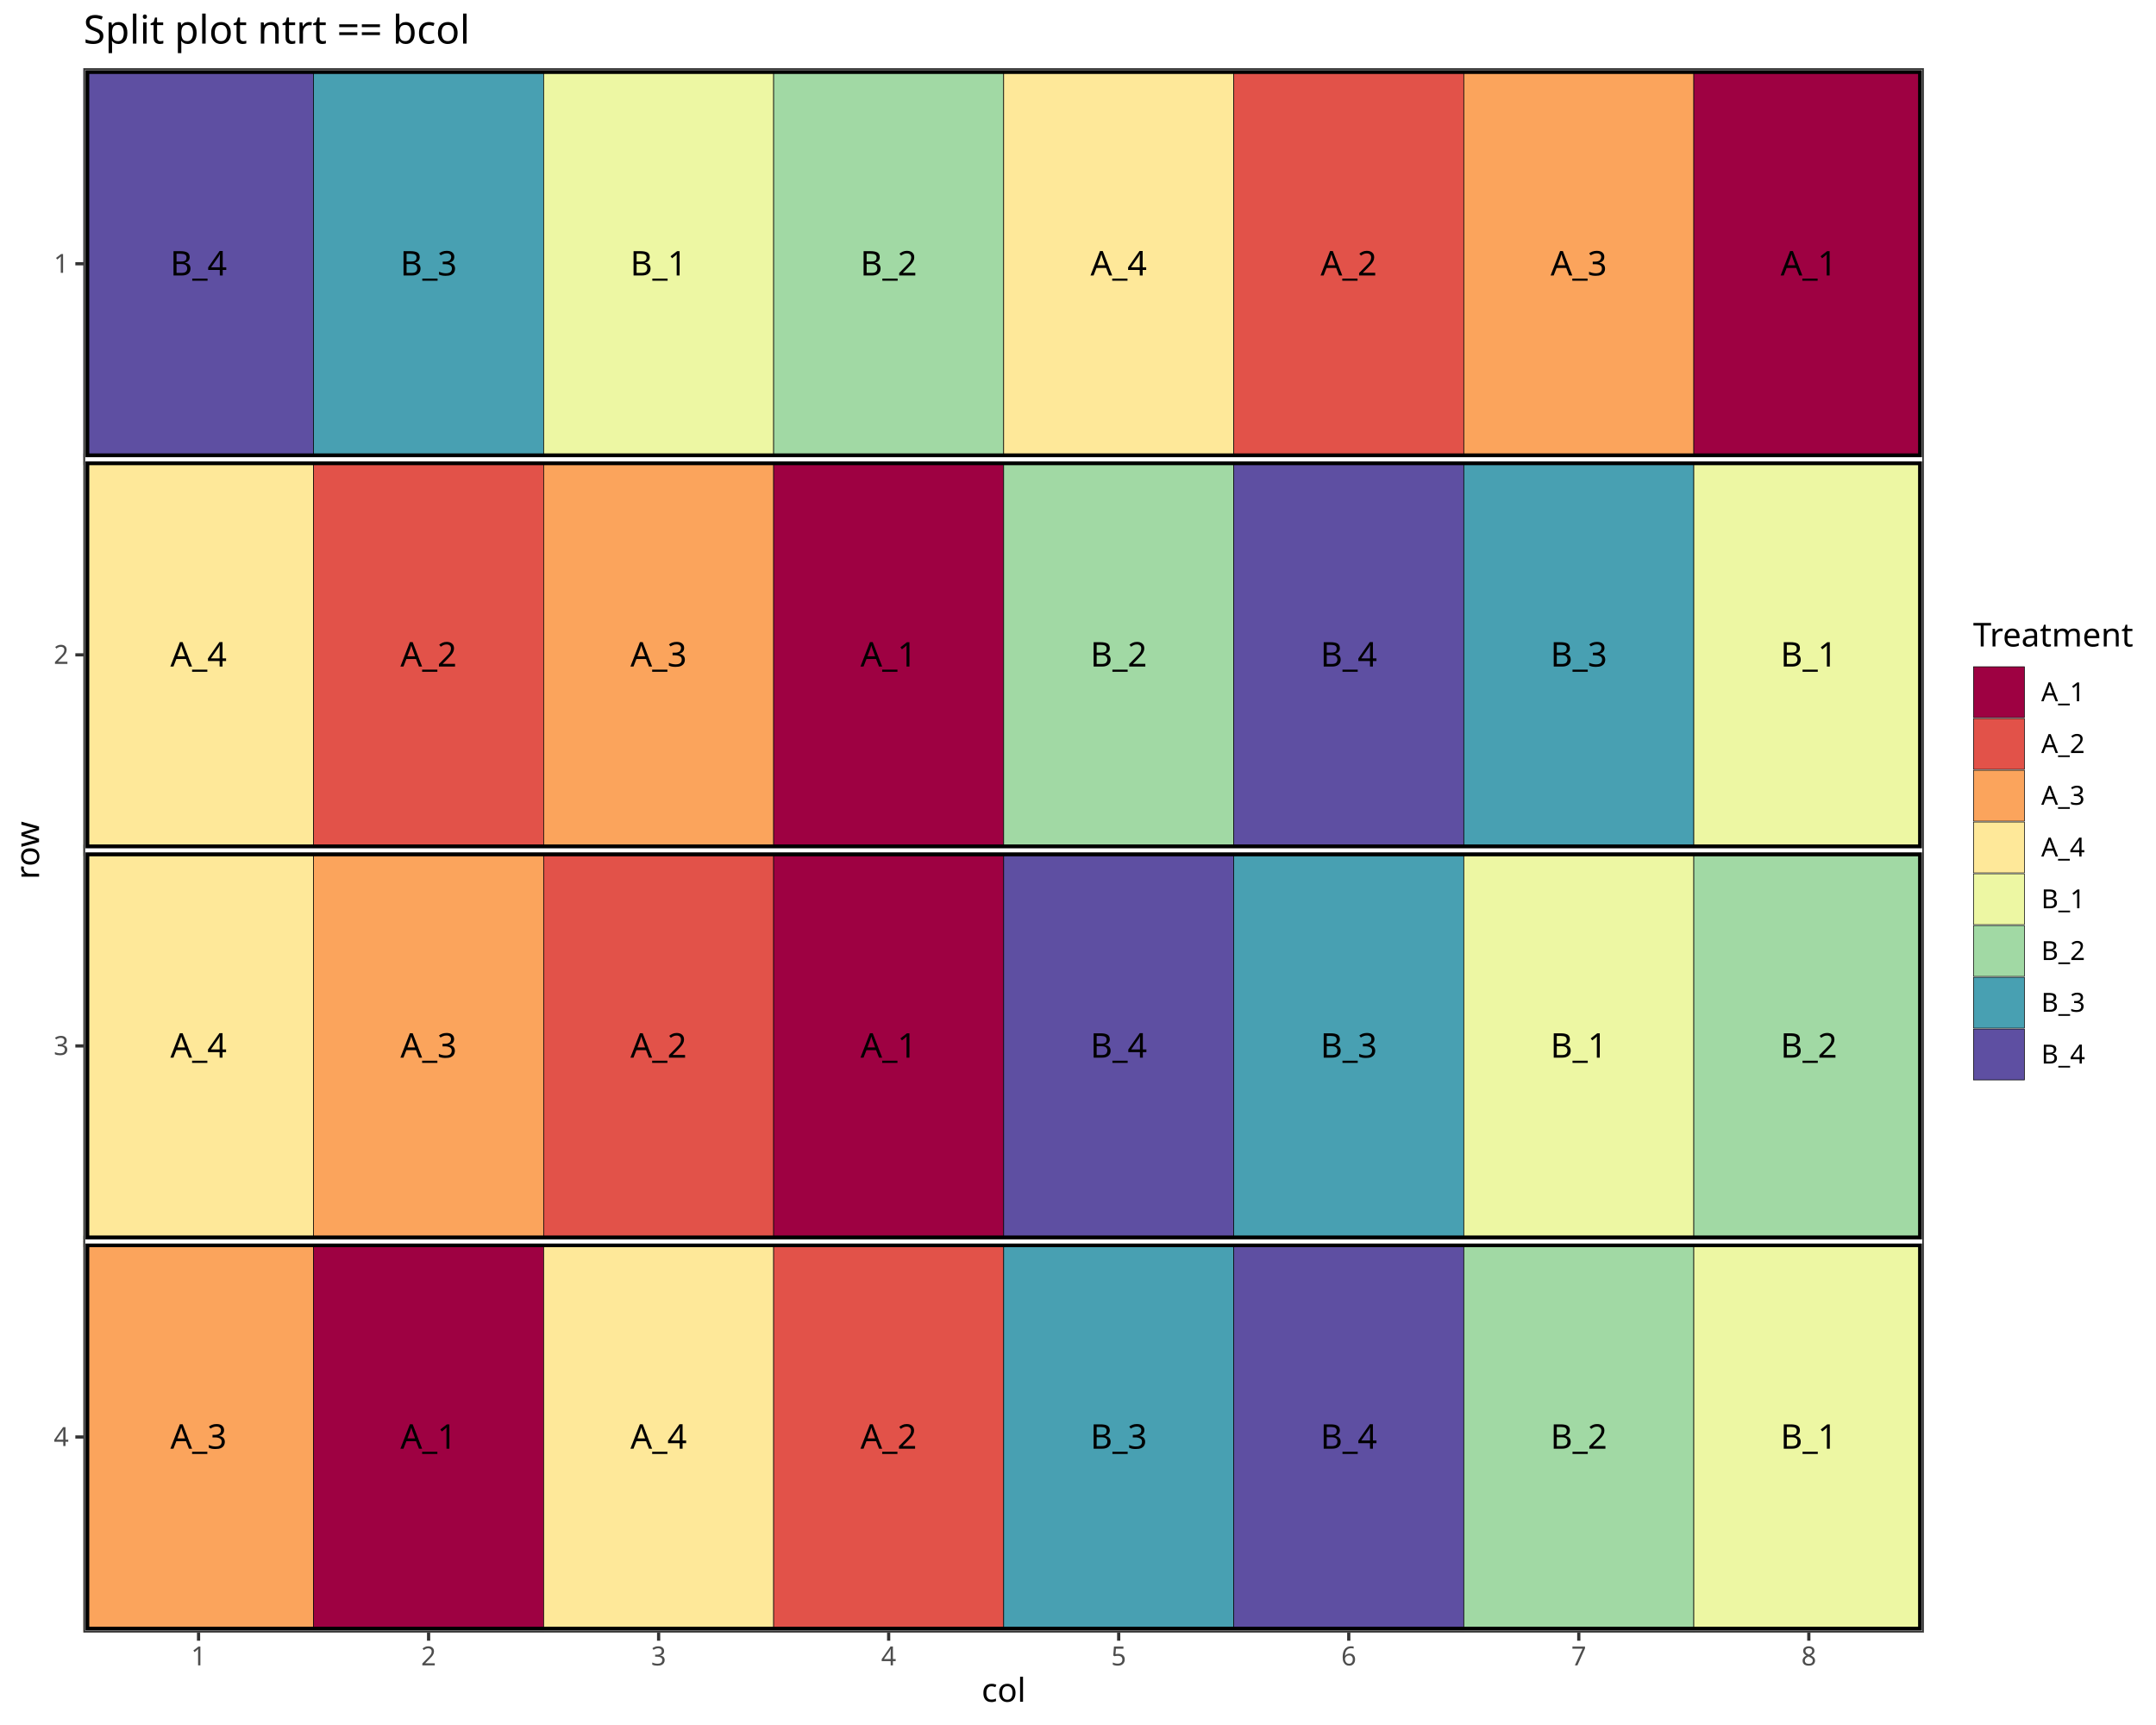
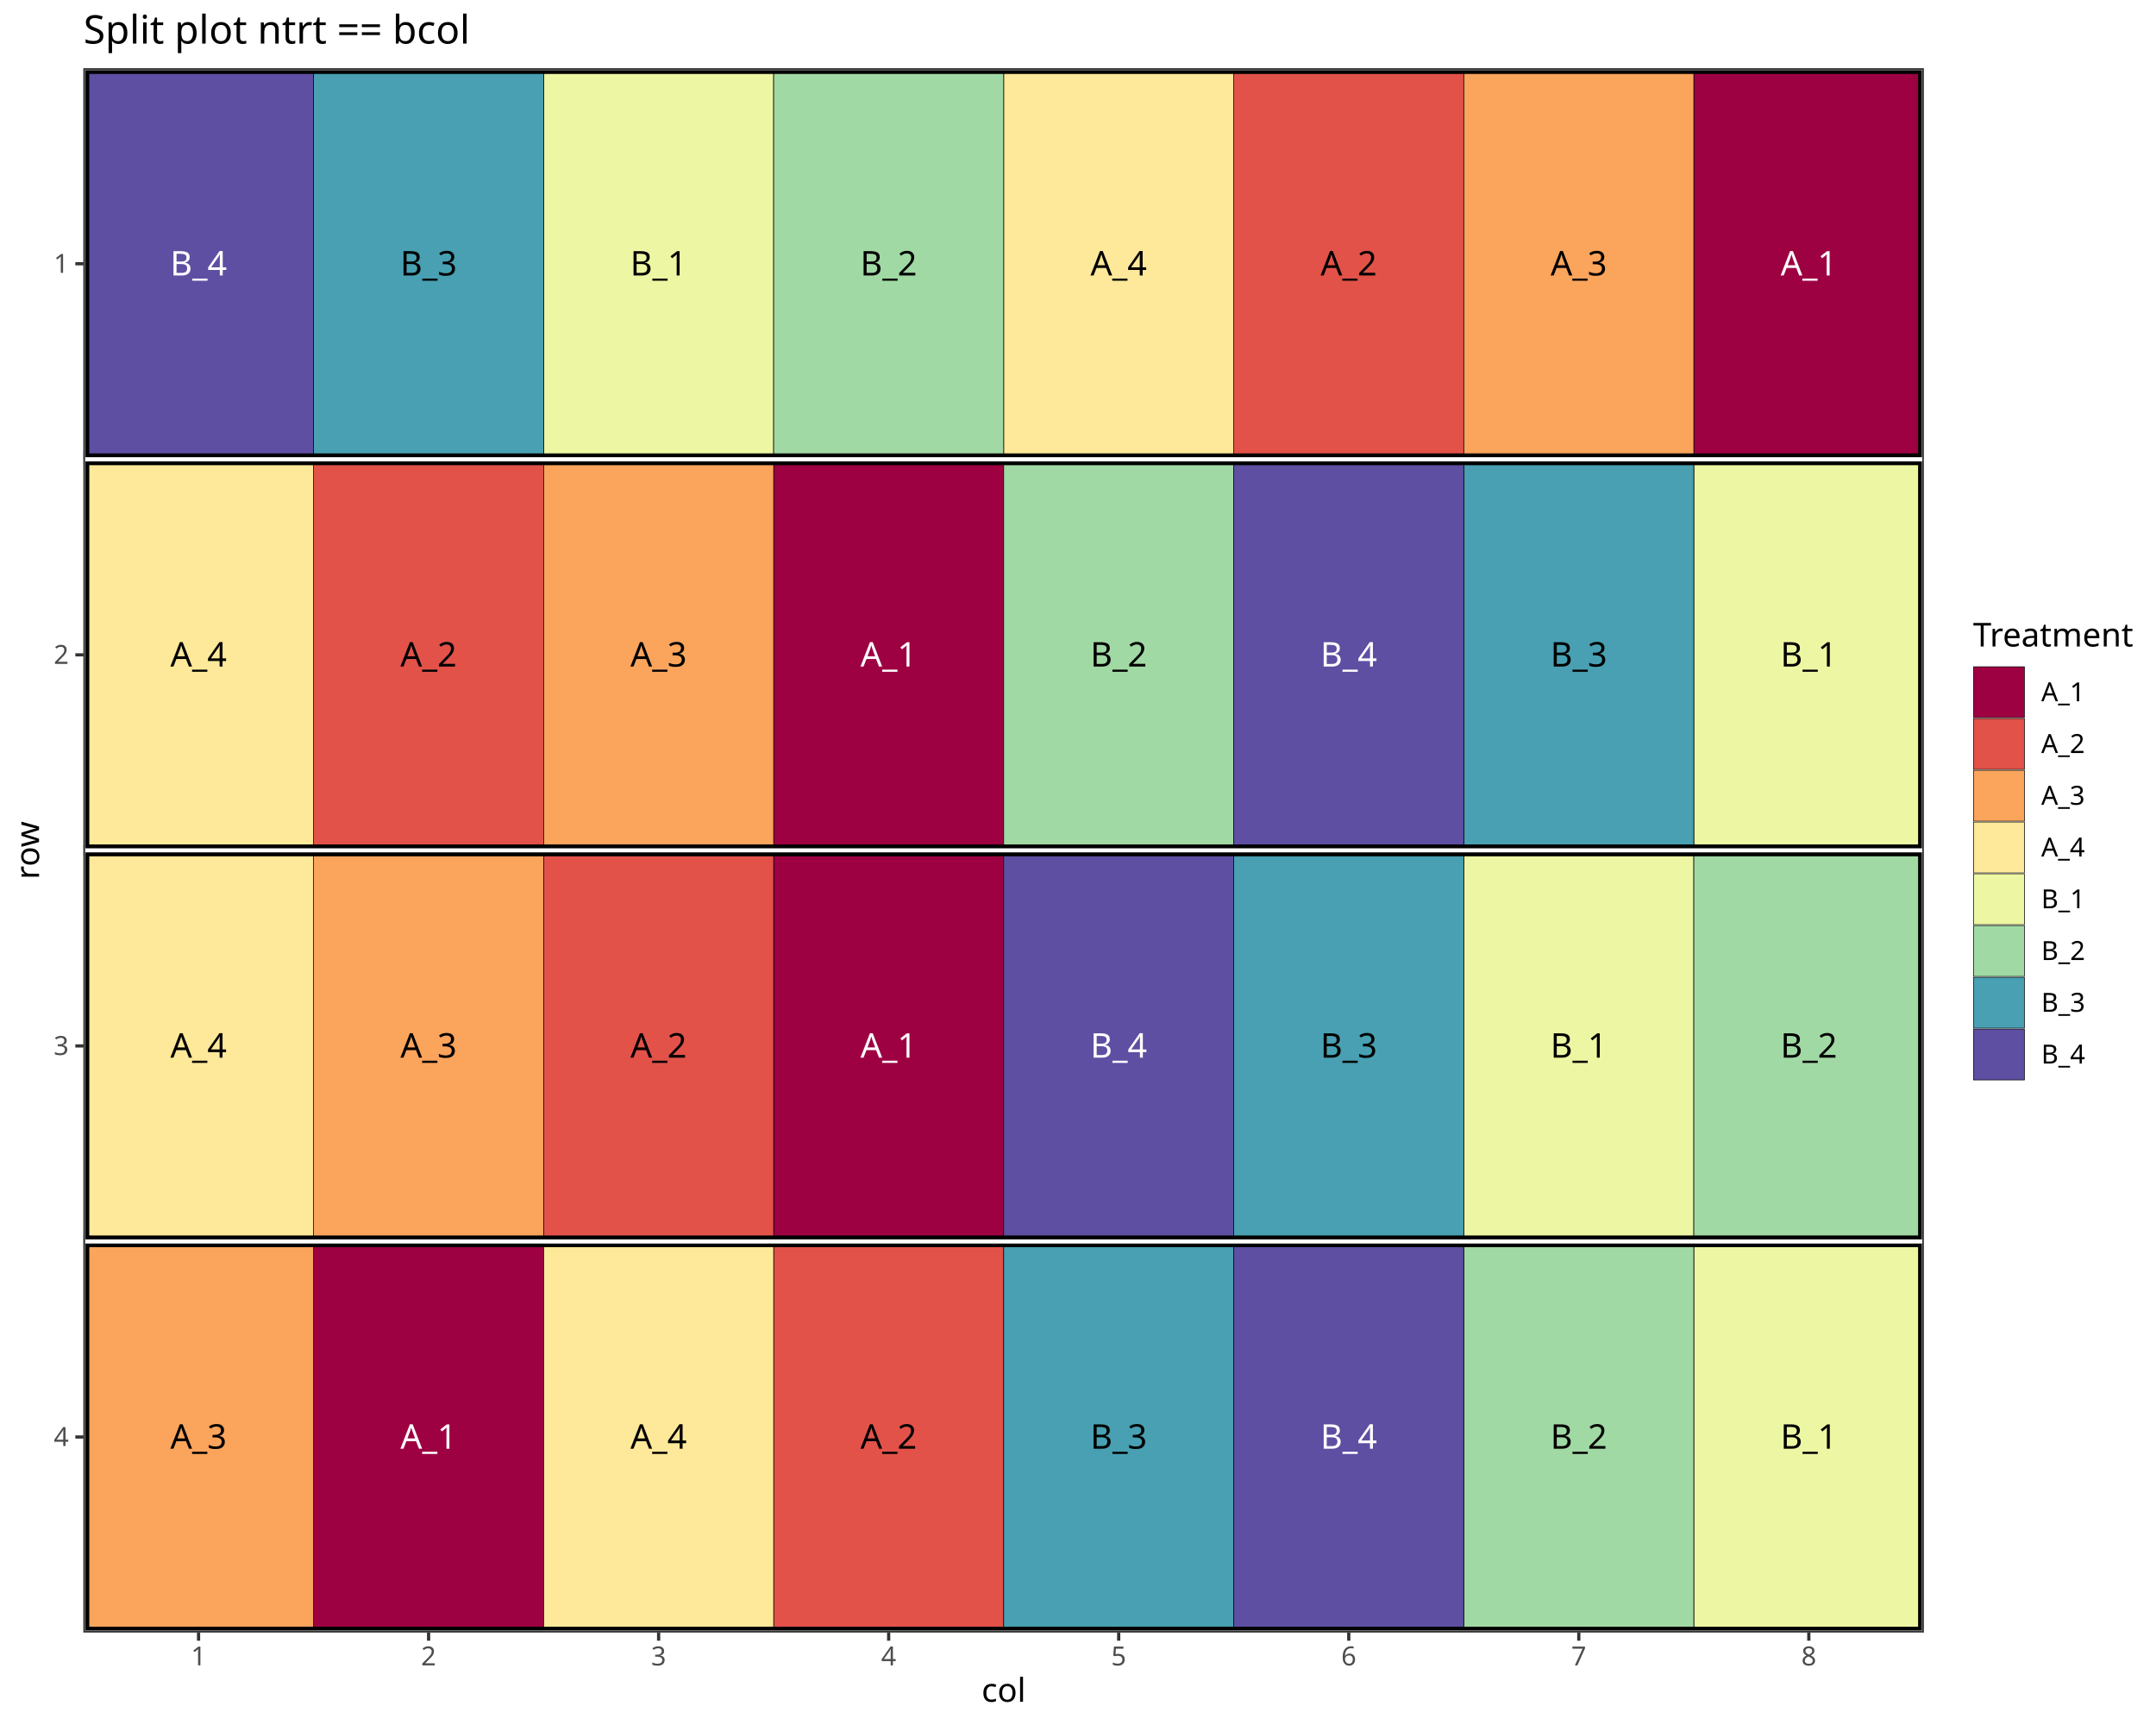
<svg xmlns="http://www.w3.org/2000/svg" class="svglite" data-engine-version="2.0" width="720.00pt" height="576.00pt" viewBox="0 0 720.00 576.00">
  <defs>
    <style type="text/css">
    .svglite line, .svglite polyline, .svglite polygon, .svglite path, .svglite rect, .svglite circle {
      fill: none;
      stroke: #000000;
      stroke-linecap: round;
      stroke-linejoin: round;
      stroke-miterlimit: 10.00;
    }
  </style>
  </defs>
  <rect width="100%" height="100%" style="stroke: none; fill: #FFFFFF;" />
  <defs>
    <clipPath id="cpMC4wMHw3MjAuMDB8MC4wMHw1NzYuMDA=">
      <rect x="0.00" y="0.00" width="720.00" height="576.00" />
    </clipPath>
  </defs>
  <g clip-path="url(#cpMC4wMHw3MjAuMDB8MC4wMHw1NzYuMDA=)">
    <rect x="0.00" y="0.00" width="720.00" height="576.00" style="stroke-width: 1.07; stroke: #FFFFFF; fill: #FFFFFF;" />
  </g>
  <defs>
    <clipPath id="cpMjcuOTB8NjQyLjQ3fDIyLjc4fDU0NS4xMQ==">
      <rect x="27.90" y="22.78" width="614.57" height="522.33" />
    </clipPath>
  </defs>
  <g clip-path="url(#cpMjcuOTB8NjQyLjQ3fDIyLjc4fDU0NS4xMQ==)">
    <rect x="27.90" y="22.78" width="614.57" height="522.33" style="stroke-width: 1.07; stroke: none; fill: #FFFFFF;" />
    <polyline points="27.90,22.78 642.47,22.78 " style="stroke-width: 0.53; stroke: #EBEBEB; stroke-linecap: butt;" />
    <polyline points="27.90,153.37 642.47,153.37 " style="stroke-width: 0.53; stroke: #EBEBEB; stroke-linecap: butt;" />
    <polyline points="27.90,283.95 642.47,283.95 " style="stroke-width: 0.53; stroke: #EBEBEB; stroke-linecap: butt;" />
    <polyline points="27.90,414.53 642.47,414.53 " style="stroke-width: 0.53; stroke: #EBEBEB; stroke-linecap: butt;" />
    <polyline points="27.90,545.11 642.47,545.11 " style="stroke-width: 0.53; stroke: #EBEBEB; stroke-linecap: butt;" />
    <polyline points="27.90,545.11 27.90,22.78 " style="stroke-width: 0.53; stroke: #EBEBEB; stroke-linecap: butt;" />
    <polyline points="104.72,545.11 104.72,22.78 " style="stroke-width: 0.53; stroke: #EBEBEB; stroke-linecap: butt;" />
    <polyline points="181.54,545.11 181.54,22.78 " style="stroke-width: 0.53; stroke: #EBEBEB; stroke-linecap: butt;" />
    <polyline points="258.36,545.11 258.36,22.78 " style="stroke-width: 0.53; stroke: #EBEBEB; stroke-linecap: butt;" />
    <polyline points="335.18,545.11 335.18,22.78 " style="stroke-width: 0.53; stroke: #EBEBEB; stroke-linecap: butt;" />
    <polyline points="412.01,545.11 412.01,22.78 " style="stroke-width: 0.53; stroke: #EBEBEB; stroke-linecap: butt;" />
    <polyline points="488.83,545.11 488.83,22.78 " style="stroke-width: 0.53; stroke: #EBEBEB; stroke-linecap: butt;" />
    <polyline points="565.65,545.11 565.65,22.78 " style="stroke-width: 0.53; stroke: #EBEBEB; stroke-linecap: butt;" />
    <polyline points="642.47,545.11 642.47,22.78 " style="stroke-width: 0.53; stroke: #EBEBEB; stroke-linecap: butt;" />
    <polyline points="27.90,88.07 642.47,88.07 " style="stroke-width: 1.07; stroke: #EBEBEB; stroke-linecap: butt;" />
    <polyline points="27.90,218.66 642.47,218.66 " style="stroke-width: 1.07; stroke: #EBEBEB; stroke-linecap: butt;" />
    <polyline points="27.90,349.24 642.47,349.24 " style="stroke-width: 1.07; stroke: #EBEBEB; stroke-linecap: butt;" />
    <polyline points="27.90,479.82 642.47,479.82 " style="stroke-width: 1.07; stroke: #EBEBEB; stroke-linecap: butt;" />
    <polyline points="66.31,545.11 66.31,22.78 " style="stroke-width: 1.07; stroke: #EBEBEB; stroke-linecap: butt;" />
    <polyline points="143.13,545.11 143.13,22.78 " style="stroke-width: 1.07; stroke: #EBEBEB; stroke-linecap: butt;" />
    <polyline points="219.95,545.11 219.95,22.78 " style="stroke-width: 1.07; stroke: #EBEBEB; stroke-linecap: butt;" />
    <polyline points="296.77,545.11 296.77,22.78 " style="stroke-width: 1.07; stroke: #EBEBEB; stroke-linecap: butt;" />
    <polyline points="373.59,545.11 373.59,22.78 " style="stroke-width: 1.07; stroke: #EBEBEB; stroke-linecap: butt;" />
    <polyline points="450.42,545.11 450.42,22.78 " style="stroke-width: 1.07; stroke: #EBEBEB; stroke-linecap: butt;" />
    <polyline points="527.24,545.11 527.24,22.78 " style="stroke-width: 1.07; stroke: #EBEBEB; stroke-linecap: butt;" />
    <polyline points="604.06,545.11 604.06,22.78 " style="stroke-width: 1.07; stroke: #EBEBEB; stroke-linecap: butt;" />
+     <rect x="565.65" y="22.78" width="76.82" height="130.58" style="stroke-width: 0.21; stroke-linecap: butt; stroke-linejoin: miter; fill: #9E0142;" />
+     <rect x="258.36" y="153.37" width="76.82" height="130.58" style="stroke-width: 0.21; stroke-linecap: butt; stroke-linejoin: miter; fill: #9E0142;" />
+     <rect x="104.72" y="414.53" width="76.82" height="130.58" style="stroke-width: 0.21; stroke-linecap: butt; stroke-linejoin: miter; fill: #9E0142;" />
+     <rect x="258.36" y="283.95" width="76.82" height="130.58" style="stroke-width: 0.21; stroke-linecap: butt; stroke-linejoin: miter; fill: #9E0142;" />
+     <rect x="412.01" y="22.78" width="76.82" height="130.58" style="stroke-width: 0.21; stroke-linecap: butt; stroke-linejoin: miter; fill: #E25249;" />
+     <rect x="258.36" y="414.53" width="76.82" height="130.58" style="stroke-width: 0.21; stroke-linecap: butt; stroke-linejoin: miter; fill: #E25249;" />
+     <rect x="104.72" y="153.37" width="76.82" height="130.58" style="stroke-width: 0.21; stroke-linecap: butt; stroke-linejoin: miter; fill: #E25249;" />
+     <rect x="181.54" y="283.95" width="76.82" height="130.58" style="stroke-width: 0.21; stroke-linecap: butt; stroke-linejoin: miter; fill: #E25249;" />
+     <rect x="104.72" y="283.95" width="76.82" height="130.58" style="stroke-width: 0.21; stroke-linecap: butt; stroke-linejoin: miter; fill: #FBA45C;" />
+     <rect x="488.83" y="22.78" width="76.82" height="130.58" style="stroke-width: 0.21; stroke-linecap: butt; stroke-linejoin: miter; fill: #FBA45C;" />
+     <rect x="27.90" y="414.53" width="76.82" height="130.58" style="stroke-width: 0.21; stroke-linecap: butt; stroke-linejoin: miter; fill: #FBA45C;" />
+     <rect x="181.54" y="153.37" width="76.82" height="130.58" style="stroke-width: 0.21; stroke-linecap: butt; stroke-linejoin: miter; fill: #FBA45C;" />
+     <rect x="335.18" y="22.78" width="76.82" height="130.58" style="stroke-width: 0.21; stroke-linecap: butt; stroke-linejoin: miter; fill: #FEE899;" />
+     <rect x="181.54" y="414.53" width="76.82" height="130.58" style="stroke-width: 0.21; stroke-linecap: butt; stroke-linejoin: miter; fill: #FEE899;" />
+     <rect x="27.90" y="153.37" width="76.82" height="130.58" style="stroke-width: 0.21; stroke-linecap: butt; stroke-linejoin: miter; fill: #FEE899;" />
+     <rect x="27.90" y="283.95" width="76.82" height="130.58" style="stroke-width: 0.21; stroke-linecap: butt; stroke-linejoin: miter; fill: #FEE899;" />
+     <rect x="565.65" y="153.37" width="76.82" height="130.58" style="stroke-width: 0.21; stroke-linecap: butt; stroke-linejoin: miter; fill: #EDF7A3;" />
+     <rect x="181.54" y="22.78" width="76.82" height="130.58" style="stroke-width: 0.21; stroke-linecap: butt; stroke-linejoin: miter; fill: #EDF7A3;" />
+     <rect x="565.65" y="414.53" width="76.82" height="130.58" style="stroke-width: 0.21; stroke-linecap: butt; stroke-linejoin: miter; fill: #EDF7A3;" />
+     <rect x="488.83" y="283.95" width="76.82" height="130.58" style="stroke-width: 0.21; stroke-linecap: butt; stroke-linejoin: miter; fill: #EDF7A3;" />
+     <rect x="258.36" y="22.78" width="76.82" height="130.58" style="stroke-width: 0.21; stroke-linecap: butt; stroke-linejoin: miter; fill: #A1D9A4;" />
+     <rect x="335.18" y="153.37" width="76.82" height="130.58" style="stroke-width: 0.21; stroke-linecap: butt; stroke-linejoin: miter; fill: #A1D9A4;" />
+     <rect x="488.83" y="414.53" width="76.82" height="130.58" style="stroke-width: 0.21; stroke-linecap: butt; stroke-linejoin: miter; fill: #A1D9A4;" />
+     <rect x="565.65" y="283.95" width="76.82" height="130.58" style="stroke-width: 0.21; stroke-linecap: butt; stroke-linejoin: miter; fill: #A1D9A4;" />
+     <rect x="488.83" y="153.37" width="76.82" height="130.58" style="stroke-width: 0.21; stroke-linecap: butt; stroke-linejoin: miter; fill: #48A0B2;" />
+     <rect x="335.18" y="414.53" width="76.82" height="130.58" style="stroke-width: 0.21; stroke-linecap: butt; stroke-linejoin: miter; fill: #48A0B2;" />
+     <rect x="104.72" y="22.78" width="76.82" height="130.58" style="stroke-width: 0.21; stroke-linecap: butt; stroke-linejoin: miter; fill: #48A0B2;" />
+     <rect x="412.01" y="283.95" width="76.82" height="130.58" style="stroke-width: 0.21; stroke-linecap: butt; stroke-linejoin: miter; fill: #48A0B2;" />
    <rect x="27.90" y="22.78" width="76.82" height="130.58" style="stroke-width: 0.21; stroke-linecap: butt; stroke-linejoin: miter; fill: #5E4FA2;" />
-     <rect x="104.72" y="22.78" width="76.82" height="130.58" style="stroke-width: 0.21; stroke-linecap: butt; stroke-linejoin: miter; fill: #48A0B2;" />
-     <rect x="181.54" y="22.78" width="76.82" height="130.58" style="stroke-width: 0.21; stroke-linecap: butt; stroke-linejoin: miter; fill: #EDF7A3;" />
-     <rect x="258.36" y="22.78" width="76.82" height="130.58" style="stroke-width: 0.21; stroke-linecap: butt; stroke-linejoin: miter; fill: #A1D9A4;" />
-     <rect x="335.18" y="22.78" width="76.82" height="130.58" style="stroke-width: 0.21; stroke-linecap: butt; stroke-linejoin: miter; fill: #FEE899;" />
-     <rect x="412.01" y="22.78" width="76.82" height="130.58" style="stroke-width: 0.21; stroke-linecap: butt; stroke-linejoin: miter; fill: #E25249;" />
-     <rect x="488.83" y="22.78" width="76.82" height="130.58" style="stroke-width: 0.21; stroke-linecap: butt; stroke-linejoin: miter; fill: #FBA45C;" />
-     <rect x="565.65" y="22.78" width="76.82" height="130.58" style="stroke-width: 0.21; stroke-linecap: butt; stroke-linejoin: miter; fill: #9E0142;" />
-     <rect x="27.90" y="153.37" width="76.82" height="130.58" style="stroke-width: 0.21; stroke-linecap: butt; stroke-linejoin: miter; fill: #FEE899;" />
-     <rect x="104.72" y="153.37" width="76.82" height="130.58" style="stroke-width: 0.21; stroke-linecap: butt; stroke-linejoin: miter; fill: #E25249;" />
-     <rect x="181.54" y="153.37" width="76.82" height="130.58" style="stroke-width: 0.21; stroke-linecap: butt; stroke-linejoin: miter; fill: #FBA45C;" />
-     <rect x="258.36" y="153.37" width="76.82" height="130.58" style="stroke-width: 0.21; stroke-linecap: butt; stroke-linejoin: miter; fill: #9E0142;" />
-     <rect x="335.18" y="153.37" width="76.82" height="130.58" style="stroke-width: 0.21; stroke-linecap: butt; stroke-linejoin: miter; fill: #A1D9A4;" />
    <rect x="412.01" y="153.37" width="76.82" height="130.58" style="stroke-width: 0.21; stroke-linecap: butt; stroke-linejoin: miter; fill: #5E4FA2;" />
-     <rect x="488.83" y="153.37" width="76.82" height="130.58" style="stroke-width: 0.21; stroke-linecap: butt; stroke-linejoin: miter; fill: #48A0B2;" />
-     <rect x="565.65" y="153.37" width="76.82" height="130.58" style="stroke-width: 0.21; stroke-linecap: butt; stroke-linejoin: miter; fill: #EDF7A3;" />
-     <rect x="27.90" y="283.95" width="76.82" height="130.58" style="stroke-width: 0.21; stroke-linecap: butt; stroke-linejoin: miter; fill: #FEE899;" />
-     <rect x="104.72" y="283.95" width="76.82" height="130.58" style="stroke-width: 0.21; stroke-linecap: butt; stroke-linejoin: miter; fill: #FBA45C;" />
-     <rect x="181.54" y="283.95" width="76.82" height="130.58" style="stroke-width: 0.21; stroke-linecap: butt; stroke-linejoin: miter; fill: #E25249;" />
-     <rect x="258.36" y="283.95" width="76.82" height="130.58" style="stroke-width: 0.21; stroke-linecap: butt; stroke-linejoin: miter; fill: #9E0142;" />
    <rect x="335.18" y="283.95" width="76.82" height="130.58" style="stroke-width: 0.21; stroke-linecap: butt; stroke-linejoin: miter; fill: #5E4FA2;" />
-     <rect x="412.01" y="283.95" width="76.82" height="130.58" style="stroke-width: 0.21; stroke-linecap: butt; stroke-linejoin: miter; fill: #48A0B2;" />
-     <rect x="488.83" y="283.95" width="76.82" height="130.58" style="stroke-width: 0.21; stroke-linecap: butt; stroke-linejoin: miter; fill: #EDF7A3;" />
-     <rect x="565.65" y="283.95" width="76.82" height="130.58" style="stroke-width: 0.21; stroke-linecap: butt; stroke-linejoin: miter; fill: #A1D9A4;" />
-     <rect x="27.90" y="414.53" width="76.82" height="130.58" style="stroke-width: 0.21; stroke-linecap: butt; stroke-linejoin: miter; fill: #FBA45C;" />
-     <rect x="104.72" y="414.53" width="76.82" height="130.58" style="stroke-width: 0.21; stroke-linecap: butt; stroke-linejoin: miter; fill: #9E0142;" />
-     <rect x="181.54" y="414.53" width="76.82" height="130.58" style="stroke-width: 0.21; stroke-linecap: butt; stroke-linejoin: miter; fill: #FEE899;" />
-     <rect x="258.36" y="414.53" width="76.82" height="130.58" style="stroke-width: 0.21; stroke-linecap: butt; stroke-linejoin: miter; fill: #E25249;" />
-     <rect x="335.18" y="414.53" width="76.82" height="130.58" style="stroke-width: 0.21; stroke-linecap: butt; stroke-linejoin: miter; fill: #48A0B2;" />
    <rect x="412.01" y="414.53" width="76.82" height="130.58" style="stroke-width: 0.21; stroke-linecap: butt; stroke-linejoin: miter; fill: #5E4FA2;" />
-     <rect x="488.83" y="414.53" width="76.82" height="130.58" style="stroke-width: 0.21; stroke-linecap: butt; stroke-linejoin: miter; fill: #A1D9A4;" />
-     <rect x="565.65" y="414.53" width="76.82" height="130.58" style="stroke-width: 0.21; stroke-linecap: butt; stroke-linejoin: miter; fill: #EDF7A3;" />
-     <text x="66.31" y="91.99" text-anchor="middle" style="font-size: 11.38px; font-family: sans;" textLength="20.25px" lengthAdjust="spacingAndGlyphs">B_4</text>
+     <text x="604.06" y="91.99" text-anchor="middle" style="font-size: 11.38px; fill: #FFFFFF; font-family: sans;" textLength="20.25px" lengthAdjust="spacingAndGlyphs">A_1</text>
+     <text x="296.77" y="222.57" text-anchor="middle" style="font-size: 11.38px; fill: #FFFFFF; font-family: sans;" textLength="20.25px" lengthAdjust="spacingAndGlyphs">A_1</text>
+     <text x="143.13" y="483.74" text-anchor="middle" style="font-size: 11.38px; fill: #FFFFFF; font-family: sans;" textLength="20.25px" lengthAdjust="spacingAndGlyphs">A_1</text>
+     <text x="296.77" y="353.16" text-anchor="middle" style="font-size: 11.38px; fill: #FFFFFF; font-family: sans;" textLength="20.25px" lengthAdjust="spacingAndGlyphs">A_1</text>
+     <text x="450.42" y="91.99" text-anchor="middle" style="font-size: 11.38px; font-family: sans;" textLength="20.25px" lengthAdjust="spacingAndGlyphs">A_2</text>
+     <text x="296.77" y="483.74" text-anchor="middle" style="font-size: 11.38px; font-family: sans;" textLength="20.25px" lengthAdjust="spacingAndGlyphs">A_2</text>
+     <text x="143.13" y="222.57" text-anchor="middle" style="font-size: 11.38px; font-family: sans;" textLength="20.25px" lengthAdjust="spacingAndGlyphs">A_2</text>
+     <text x="219.95" y="353.16" text-anchor="middle" style="font-size: 11.38px; font-family: sans;" textLength="20.25px" lengthAdjust="spacingAndGlyphs">A_2</text>
+     <text x="143.13" y="353.16" text-anchor="middle" style="font-size: 11.38px; font-family: sans;" textLength="20.25px" lengthAdjust="spacingAndGlyphs">A_3</text>
+     <text x="527.24" y="91.99" text-anchor="middle" style="font-size: 11.38px; font-family: sans;" textLength="20.25px" lengthAdjust="spacingAndGlyphs">A_3</text>
+     <text x="66.31" y="483.74" text-anchor="middle" style="font-size: 11.38px; font-family: sans;" textLength="20.25px" lengthAdjust="spacingAndGlyphs">A_3</text>
+     <text x="219.95" y="222.57" text-anchor="middle" style="font-size: 11.38px; font-family: sans;" textLength="20.25px" lengthAdjust="spacingAndGlyphs">A_3</text>
+     <text x="373.59" y="91.99" text-anchor="middle" style="font-size: 11.38px; font-family: sans;" textLength="20.25px" lengthAdjust="spacingAndGlyphs">A_4</text>
+     <text x="219.95" y="483.74" text-anchor="middle" style="font-size: 11.38px; font-family: sans;" textLength="20.25px" lengthAdjust="spacingAndGlyphs">A_4</text>
+     <text x="66.31" y="222.57" text-anchor="middle" style="font-size: 11.38px; font-family: sans;" textLength="20.25px" lengthAdjust="spacingAndGlyphs">A_4</text>
+     <text x="66.31" y="353.16" text-anchor="middle" style="font-size: 11.38px; font-family: sans;" textLength="20.25px" lengthAdjust="spacingAndGlyphs">A_4</text>
+     <text x="604.06" y="222.57" text-anchor="middle" style="font-size: 11.38px; font-family: sans;" textLength="20.25px" lengthAdjust="spacingAndGlyphs">B_1</text>
+     <text x="219.95" y="91.99" text-anchor="middle" style="font-size: 11.38px; font-family: sans;" textLength="20.25px" lengthAdjust="spacingAndGlyphs">B_1</text>
+     <text x="604.06" y="483.74" text-anchor="middle" style="font-size: 11.38px; font-family: sans;" textLength="20.25px" lengthAdjust="spacingAndGlyphs">B_1</text>
+     <text x="527.24" y="353.16" text-anchor="middle" style="font-size: 11.38px; font-family: sans;" textLength="20.25px" lengthAdjust="spacingAndGlyphs">B_1</text>
+     <text x="296.77" y="91.99" text-anchor="middle" style="font-size: 11.38px; font-family: sans;" textLength="20.25px" lengthAdjust="spacingAndGlyphs">B_2</text>
+     <text x="373.59" y="222.57" text-anchor="middle" style="font-size: 11.38px; font-family: sans;" textLength="20.25px" lengthAdjust="spacingAndGlyphs">B_2</text>
+     <text x="527.24" y="483.74" text-anchor="middle" style="font-size: 11.38px; font-family: sans;" textLength="20.25px" lengthAdjust="spacingAndGlyphs">B_2</text>
+     <text x="604.06" y="353.16" text-anchor="middle" style="font-size: 11.38px; font-family: sans;" textLength="20.25px" lengthAdjust="spacingAndGlyphs">B_2</text>
+     <text x="527.24" y="222.57" text-anchor="middle" style="font-size: 11.38px; font-family: sans;" textLength="20.25px" lengthAdjust="spacingAndGlyphs">B_3</text>
+     <text x="373.59" y="483.74" text-anchor="middle" style="font-size: 11.38px; font-family: sans;" textLength="20.25px" lengthAdjust="spacingAndGlyphs">B_3</text>
    <text x="143.13" y="91.99" text-anchor="middle" style="font-size: 11.38px; font-family: sans;" textLength="20.25px" lengthAdjust="spacingAndGlyphs">B_3</text>
-     <text x="219.95" y="91.99" text-anchor="middle" style="font-size: 11.38px; font-family: sans;" textLength="20.25px" lengthAdjust="spacingAndGlyphs">B_1</text>
-     <text x="296.77" y="91.99" text-anchor="middle" style="font-size: 11.38px; font-family: sans;" textLength="20.25px" lengthAdjust="spacingAndGlyphs">B_2</text>
-     <text x="373.59" y="91.99" text-anchor="middle" style="font-size: 11.38px; font-family: sans;" textLength="20.25px" lengthAdjust="spacingAndGlyphs">A_4</text>
-     <text x="450.42" y="91.99" text-anchor="middle" style="font-size: 11.38px; font-family: sans;" textLength="20.25px" lengthAdjust="spacingAndGlyphs">A_2</text>
-     <text x="527.24" y="91.99" text-anchor="middle" style="font-size: 11.38px; font-family: sans;" textLength="20.25px" lengthAdjust="spacingAndGlyphs">A_3</text>
-     <text x="604.06" y="91.99" text-anchor="middle" style="font-size: 11.38px; font-family: sans;" textLength="20.25px" lengthAdjust="spacingAndGlyphs">A_1</text>
-     <text x="66.31" y="222.57" text-anchor="middle" style="font-size: 11.38px; font-family: sans;" textLength="20.25px" lengthAdjust="spacingAndGlyphs">A_4</text>
-     <text x="143.13" y="222.57" text-anchor="middle" style="font-size: 11.38px; font-family: sans;" textLength="20.25px" lengthAdjust="spacingAndGlyphs">A_2</text>
-     <text x="219.95" y="222.57" text-anchor="middle" style="font-size: 11.38px; font-family: sans;" textLength="20.25px" lengthAdjust="spacingAndGlyphs">A_3</text>
-     <text x="296.77" y="222.57" text-anchor="middle" style="font-size: 11.38px; font-family: sans;" textLength="20.25px" lengthAdjust="spacingAndGlyphs">A_1</text>
-     <text x="373.59" y="222.57" text-anchor="middle" style="font-size: 11.38px; font-family: sans;" textLength="20.25px" lengthAdjust="spacingAndGlyphs">B_2</text>
-     <text x="450.42" y="222.57" text-anchor="middle" style="font-size: 11.38px; font-family: sans;" textLength="20.25px" lengthAdjust="spacingAndGlyphs">B_4</text>
-     <text x="527.24" y="222.57" text-anchor="middle" style="font-size: 11.38px; font-family: sans;" textLength="20.25px" lengthAdjust="spacingAndGlyphs">B_3</text>
-     <text x="604.06" y="222.57" text-anchor="middle" style="font-size: 11.38px; font-family: sans;" textLength="20.25px" lengthAdjust="spacingAndGlyphs">B_1</text>
-     <text x="66.31" y="353.16" text-anchor="middle" style="font-size: 11.38px; font-family: sans;" textLength="20.25px" lengthAdjust="spacingAndGlyphs">A_4</text>
-     <text x="143.13" y="353.16" text-anchor="middle" style="font-size: 11.38px; font-family: sans;" textLength="20.25px" lengthAdjust="spacingAndGlyphs">A_3</text>
-     <text x="219.95" y="353.16" text-anchor="middle" style="font-size: 11.38px; font-family: sans;" textLength="20.25px" lengthAdjust="spacingAndGlyphs">A_2</text>
-     <text x="296.77" y="353.16" text-anchor="middle" style="font-size: 11.38px; font-family: sans;" textLength="20.25px" lengthAdjust="spacingAndGlyphs">A_1</text>
-     <text x="373.59" y="353.16" text-anchor="middle" style="font-size: 11.38px; font-family: sans;" textLength="20.25px" lengthAdjust="spacingAndGlyphs">B_4</text>
    <text x="450.42" y="353.16" text-anchor="middle" style="font-size: 11.38px; font-family: sans;" textLength="20.25px" lengthAdjust="spacingAndGlyphs">B_3</text>
-     <text x="527.24" y="353.16" text-anchor="middle" style="font-size: 11.38px; font-family: sans;" textLength="20.25px" lengthAdjust="spacingAndGlyphs">B_1</text>
-     <text x="604.06" y="353.16" text-anchor="middle" style="font-size: 11.38px; font-family: sans;" textLength="20.25px" lengthAdjust="spacingAndGlyphs">B_2</text>
-     <text x="66.31" y="483.74" text-anchor="middle" style="font-size: 11.38px; font-family: sans;" textLength="20.25px" lengthAdjust="spacingAndGlyphs">A_3</text>
-     <text x="143.13" y="483.74" text-anchor="middle" style="font-size: 11.38px; font-family: sans;" textLength="20.25px" lengthAdjust="spacingAndGlyphs">A_1</text>
-     <text x="219.95" y="483.74" text-anchor="middle" style="font-size: 11.38px; font-family: sans;" textLength="20.25px" lengthAdjust="spacingAndGlyphs">A_4</text>
-     <text x="296.77" y="483.74" text-anchor="middle" style="font-size: 11.38px; font-family: sans;" textLength="20.25px" lengthAdjust="spacingAndGlyphs">A_2</text>
-     <text x="373.59" y="483.74" text-anchor="middle" style="font-size: 11.38px; font-family: sans;" textLength="20.25px" lengthAdjust="spacingAndGlyphs">B_3</text>
-     <text x="450.42" y="483.74" text-anchor="middle" style="font-size: 11.38px; font-family: sans;" textLength="20.25px" lengthAdjust="spacingAndGlyphs">B_4</text>
-     <text x="527.24" y="483.74" text-anchor="middle" style="font-size: 11.38px; font-family: sans;" textLength="20.25px" lengthAdjust="spacingAndGlyphs">B_2</text>
-     <text x="604.06" y="483.74" text-anchor="middle" style="font-size: 11.38px; font-family: sans;" textLength="20.25px" lengthAdjust="spacingAndGlyphs">B_1</text>
+     <text x="66.31" y="91.99" text-anchor="middle" style="font-size: 11.38px; fill: #FFFFFF; font-family: sans;" textLength="20.25px" lengthAdjust="spacingAndGlyphs">B_4</text>
+     <text x="450.42" y="222.57" text-anchor="middle" style="font-size: 11.38px; fill: #FFFFFF; font-family: sans;" textLength="20.25px" lengthAdjust="spacingAndGlyphs">B_4</text>
+     <text x="373.59" y="353.16" text-anchor="middle" style="font-size: 11.38px; fill: #FFFFFF; font-family: sans;" textLength="20.25px" lengthAdjust="spacingAndGlyphs">B_4</text>
+     <text x="450.42" y="483.74" text-anchor="middle" style="font-size: 11.38px; fill: #FFFFFF; font-family: sans;" textLength="20.25px" lengthAdjust="spacingAndGlyphs">B_4</text>
    <rect x="27.90" y="22.78" width="614.57" height="130.58" style="stroke-width: 3.84; stroke-linecap: butt; stroke-linejoin: miter;" />
    <rect x="27.90" y="153.37" width="614.57" height="130.58" style="stroke-width: 3.84; stroke-linecap: butt; stroke-linejoin: miter;" />
    <rect x="27.90" y="283.95" width="614.57" height="130.58" style="stroke-width: 3.84; stroke-linecap: butt; stroke-linejoin: miter;" />
    <rect x="27.90" y="414.53" width="614.57" height="130.58" style="stroke-width: 3.84; stroke-linecap: butt; stroke-linejoin: miter;" />
    <rect x="27.90" y="22.78" width="614.57" height="130.58" style="stroke-width: 1.28; stroke: #FFFFFF; stroke-linecap: butt; stroke-linejoin: miter;" />
    <rect x="27.90" y="153.37" width="614.57" height="130.58" style="stroke-width: 1.28; stroke: #FFFFFF; stroke-linecap: butt; stroke-linejoin: miter;" />
    <rect x="27.90" y="283.95" width="614.57" height="130.58" style="stroke-width: 1.28; stroke: #FFFFFF; stroke-linecap: butt; stroke-linejoin: miter;" />
    <rect x="27.90" y="414.53" width="614.57" height="130.58" style="stroke-width: 1.28; stroke: #FFFFFF; stroke-linecap: butt; stroke-linejoin: miter;" />
    <rect x="27.90" y="22.78" width="614.57" height="522.33" style="stroke-width: 1.07; stroke: #333333;" />
  </g>
  <g clip-path="url(#cpMC4wMHw3MjAuMDB8MC4wMHw1NzYuMDA=)">
    <text x="22.97" y="91.10" text-anchor="end" style="font-size: 8.80px; fill: #4D4D4D; font-family: sans;" textLength="4.89px" lengthAdjust="spacingAndGlyphs">1</text>
    <text x="22.97" y="221.68" text-anchor="end" style="font-size: 8.80px; fill: #4D4D4D; font-family: sans;" textLength="4.89px" lengthAdjust="spacingAndGlyphs">2</text>
    <text x="22.97" y="352.27" text-anchor="end" style="font-size: 8.80px; fill: #4D4D4D; font-family: sans;" textLength="4.89px" lengthAdjust="spacingAndGlyphs">3</text>
    <text x="22.97" y="482.85" text-anchor="end" style="font-size: 8.80px; fill: #4D4D4D; font-family: sans;" textLength="4.89px" lengthAdjust="spacingAndGlyphs">4</text>
    <polyline points="25.16,88.07 27.90,88.07 " style="stroke-width: 1.07; stroke: #333333; stroke-linecap: butt;" />
    <polyline points="25.16,218.66 27.90,218.66 " style="stroke-width: 1.07; stroke: #333333; stroke-linecap: butt;" />
    <polyline points="25.16,349.24 27.90,349.24 " style="stroke-width: 1.07; stroke: #333333; stroke-linecap: butt;" />
    <polyline points="25.16,479.82 27.90,479.82 " style="stroke-width: 1.07; stroke: #333333; stroke-linecap: butt;" />
    <polyline points="66.31,547.85 66.31,545.11 " style="stroke-width: 1.07; stroke: #333333; stroke-linecap: butt;" />
    <polyline points="143.13,547.85 143.13,545.11 " style="stroke-width: 1.07; stroke: #333333; stroke-linecap: butt;" />
    <polyline points="219.95,547.85 219.95,545.11 " style="stroke-width: 1.07; stroke: #333333; stroke-linecap: butt;" />
    <polyline points="296.77,547.85 296.77,545.11 " style="stroke-width: 1.07; stroke: #333333; stroke-linecap: butt;" />
    <polyline points="373.59,547.85 373.59,545.11 " style="stroke-width: 1.07; stroke: #333333; stroke-linecap: butt;" />
    <polyline points="450.42,547.85 450.42,545.11 " style="stroke-width: 1.07; stroke: #333333; stroke-linecap: butt;" />
    <polyline points="527.24,547.85 527.24,545.11 " style="stroke-width: 1.07; stroke: #333333; stroke-linecap: butt;" />
    <polyline points="604.06,547.85 604.06,545.11 " style="stroke-width: 1.07; stroke: #333333; stroke-linecap: butt;" />
    <text x="66.31" y="556.10" text-anchor="middle" style="font-size: 8.80px; fill: #4D4D4D; font-family: sans;" textLength="4.89px" lengthAdjust="spacingAndGlyphs">1</text>
    <text x="143.13" y="556.10" text-anchor="middle" style="font-size: 8.80px; fill: #4D4D4D; font-family: sans;" textLength="4.89px" lengthAdjust="spacingAndGlyphs">2</text>
    <text x="219.95" y="556.10" text-anchor="middle" style="font-size: 8.80px; fill: #4D4D4D; font-family: sans;" textLength="4.89px" lengthAdjust="spacingAndGlyphs">3</text>
    <text x="296.77" y="556.10" text-anchor="middle" style="font-size: 8.80px; fill: #4D4D4D; font-family: sans;" textLength="4.89px" lengthAdjust="spacingAndGlyphs">4</text>
    <text x="373.59" y="556.10" text-anchor="middle" style="font-size: 8.80px; fill: #4D4D4D; font-family: sans;" textLength="4.89px" lengthAdjust="spacingAndGlyphs">5</text>
    <text x="450.42" y="556.10" text-anchor="middle" style="font-size: 8.80px; fill: #4D4D4D; font-family: sans;" textLength="4.89px" lengthAdjust="spacingAndGlyphs">6</text>
    <text x="527.24" y="556.10" text-anchor="middle" style="font-size: 8.80px; fill: #4D4D4D; font-family: sans;" textLength="4.89px" lengthAdjust="spacingAndGlyphs">7</text>
    <text x="604.06" y="556.10" text-anchor="middle" style="font-size: 8.80px; fill: #4D4D4D; font-family: sans;" textLength="4.89px" lengthAdjust="spacingAndGlyphs">8</text>
    <text x="335.18" y="568.24" text-anchor="middle" style="font-size: 11.00px; font-family: sans;" textLength="14.06px" lengthAdjust="spacingAndGlyphs">col</text>
    <text transform="translate(13.05,283.95) rotate(-90)" text-anchor="middle" style="font-size: 11.00px; font-family: sans;" textLength="17.73px" lengthAdjust="spacingAndGlyphs">row</text>
    <rect x="653.43" y="201.68" width="61.09" height="164.53" style="stroke-width: 1.07; stroke: none; fill: #FFFFFF;" />
    <text x="658.91" y="215.87" style="font-size: 11.00px; font-family: sans;" textLength="50.13px" lengthAdjust="spacingAndGlyphs">Treatment</text>
    <rect x="658.91" y="222.49" width="17.28" height="17.28" style="stroke-width: 1.07; stroke: none; fill: #FFFFFF;" />
    <rect x="659.05" y="222.64" width="17.00" height="17.00" style="stroke-width: 0.21; stroke-linecap: butt; stroke-linejoin: miter; fill: #9E0142;" />
    <rect x="658.91" y="239.77" width="17.28" height="17.28" style="stroke-width: 1.07; stroke: none; fill: #FFFFFF;" />
    <rect x="659.05" y="239.92" width="17.00" height="17.00" style="stroke-width: 0.21; stroke-linecap: butt; stroke-linejoin: miter; fill: #E25249;" />
    <rect x="658.91" y="257.05" width="17.28" height="17.28" style="stroke-width: 1.07; stroke: none; fill: #FFFFFF;" />
    <rect x="659.05" y="257.20" width="17.00" height="17.00" style="stroke-width: 0.21; stroke-linecap: butt; stroke-linejoin: miter; fill: #FBA45C;" />
    <rect x="658.91" y="274.33" width="17.28" height="17.28" style="stroke-width: 1.07; stroke: none; fill: #FFFFFF;" />
    <rect x="659.05" y="274.48" width="17.00" height="17.00" style="stroke-width: 0.21; stroke-linecap: butt; stroke-linejoin: miter; fill: #FEE899;" />
    <rect x="658.91" y="291.61" width="17.28" height="17.28" style="stroke-width: 1.07; stroke: none; fill: #FFFFFF;" />
    <rect x="659.05" y="291.76" width="17.00" height="17.00" style="stroke-width: 0.21; stroke-linecap: butt; stroke-linejoin: miter; fill: #EDF7A3;" />
    <rect x="658.91" y="308.89" width="17.28" height="17.28" style="stroke-width: 1.07; stroke: none; fill: #FFFFFF;" />
    <rect x="659.05" y="309.04" width="17.00" height="17.00" style="stroke-width: 0.21; stroke-linecap: butt; stroke-linejoin: miter; fill: #A1D9A4;" />
    <rect x="658.91" y="326.17" width="17.28" height="17.28" style="stroke-width: 1.07; stroke: none; fill: #FFFFFF;" />
    <rect x="659.05" y="326.32" width="17.00" height="17.00" style="stroke-width: 0.21; stroke-linecap: butt; stroke-linejoin: miter; fill: #48A0B2;" />
    <rect x="658.91" y="343.45" width="17.28" height="17.28" style="stroke-width: 1.07; stroke: none; fill: #FFFFFF;" />
    <rect x="659.05" y="343.60" width="17.00" height="17.00" style="stroke-width: 0.21; stroke-linecap: butt; stroke-linejoin: miter; fill: #5E4FA2;" />
    <text x="681.67" y="234.16" style="font-size: 8.80px; font-family: sans;" textLength="15.66px" lengthAdjust="spacingAndGlyphs">A_1</text>
    <text x="681.67" y="251.44" style="font-size: 8.80px; font-family: sans;" textLength="15.66px" lengthAdjust="spacingAndGlyphs">A_2</text>
    <text x="681.67" y="268.72" style="font-size: 8.80px; font-family: sans;" textLength="15.66px" lengthAdjust="spacingAndGlyphs">A_3</text>
    <text x="681.67" y="286.00" style="font-size: 8.80px; font-family: sans;" textLength="15.66px" lengthAdjust="spacingAndGlyphs">A_4</text>
    <text x="681.67" y="303.28" style="font-size: 8.80px; font-family: sans;" textLength="15.66px" lengthAdjust="spacingAndGlyphs">B_1</text>
    <text x="681.67" y="320.56" style="font-size: 8.80px; font-family: sans;" textLength="15.66px" lengthAdjust="spacingAndGlyphs">B_2</text>
    <text x="681.67" y="337.84" style="font-size: 8.80px; font-family: sans;" textLength="15.66px" lengthAdjust="spacingAndGlyphs">B_3</text>
    <text x="681.67" y="355.12" style="font-size: 8.80px; font-family: sans;" textLength="15.66px" lengthAdjust="spacingAndGlyphs">B_4</text>
    <text x="27.90" y="14.56" style="font-size: 13.20px; font-family: sans;" textLength="120.34px" lengthAdjust="spacingAndGlyphs">Split plot ntrt == bcol</text>
  </g>
</svg>
